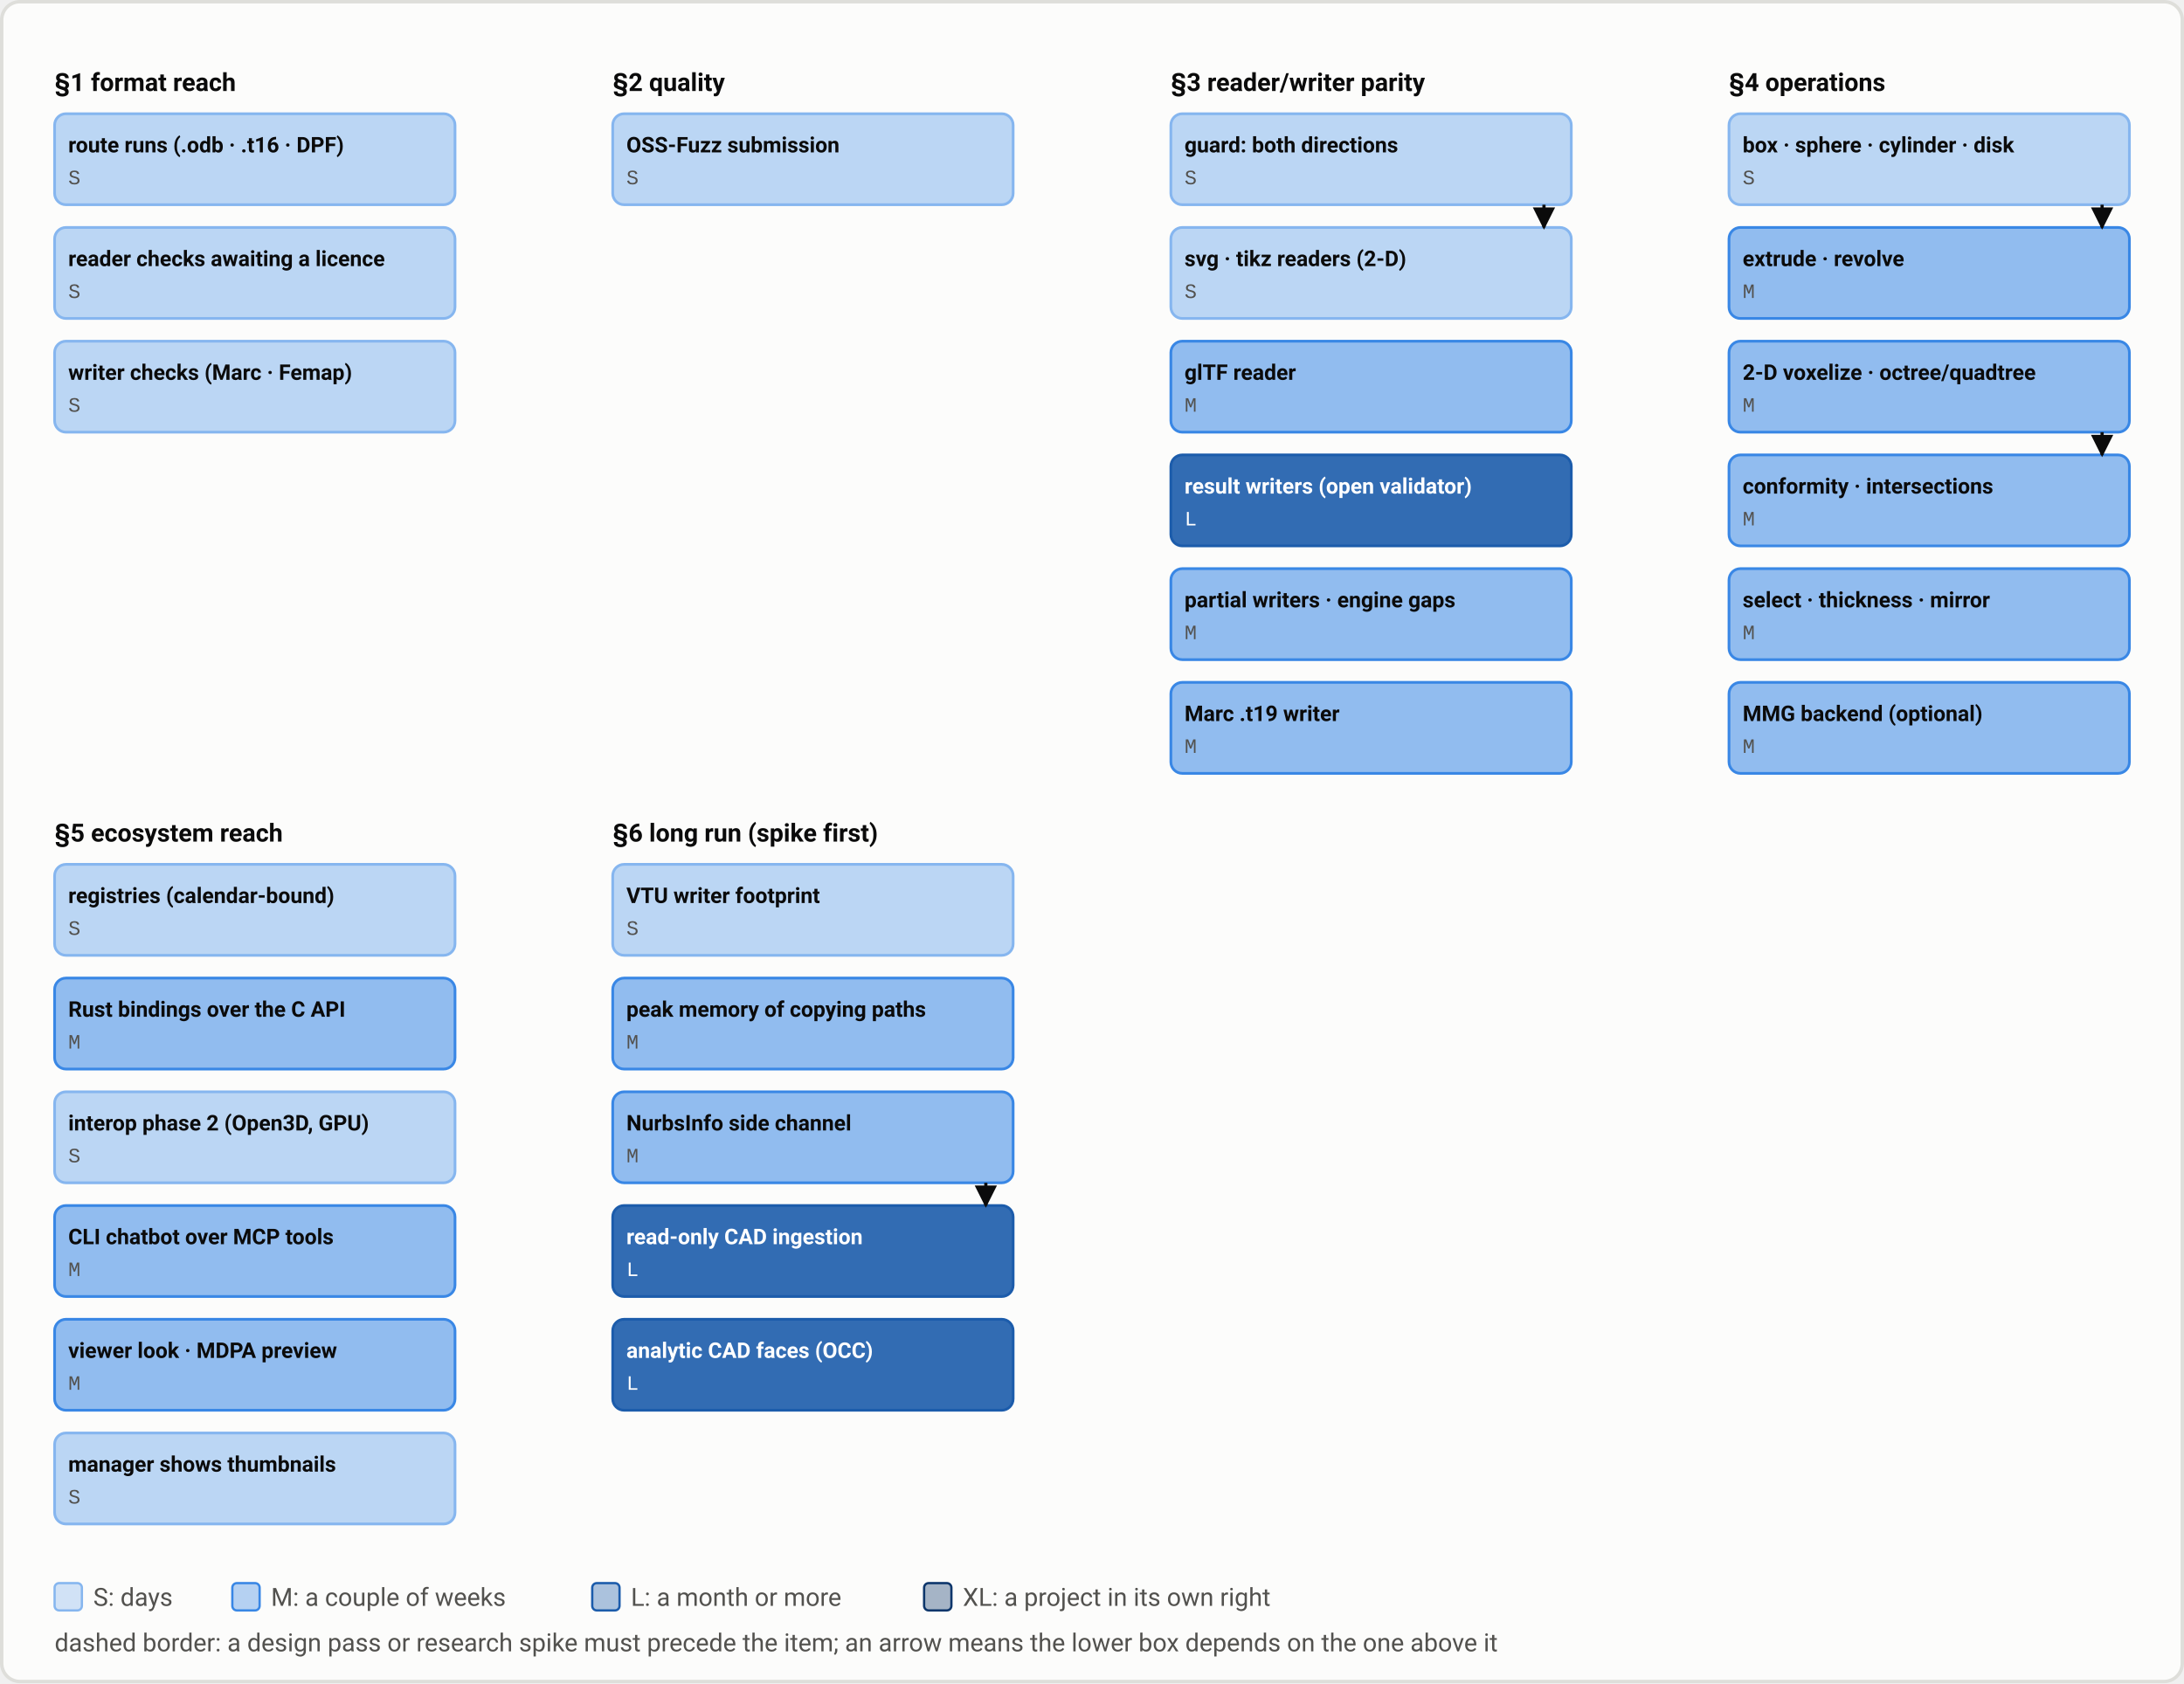
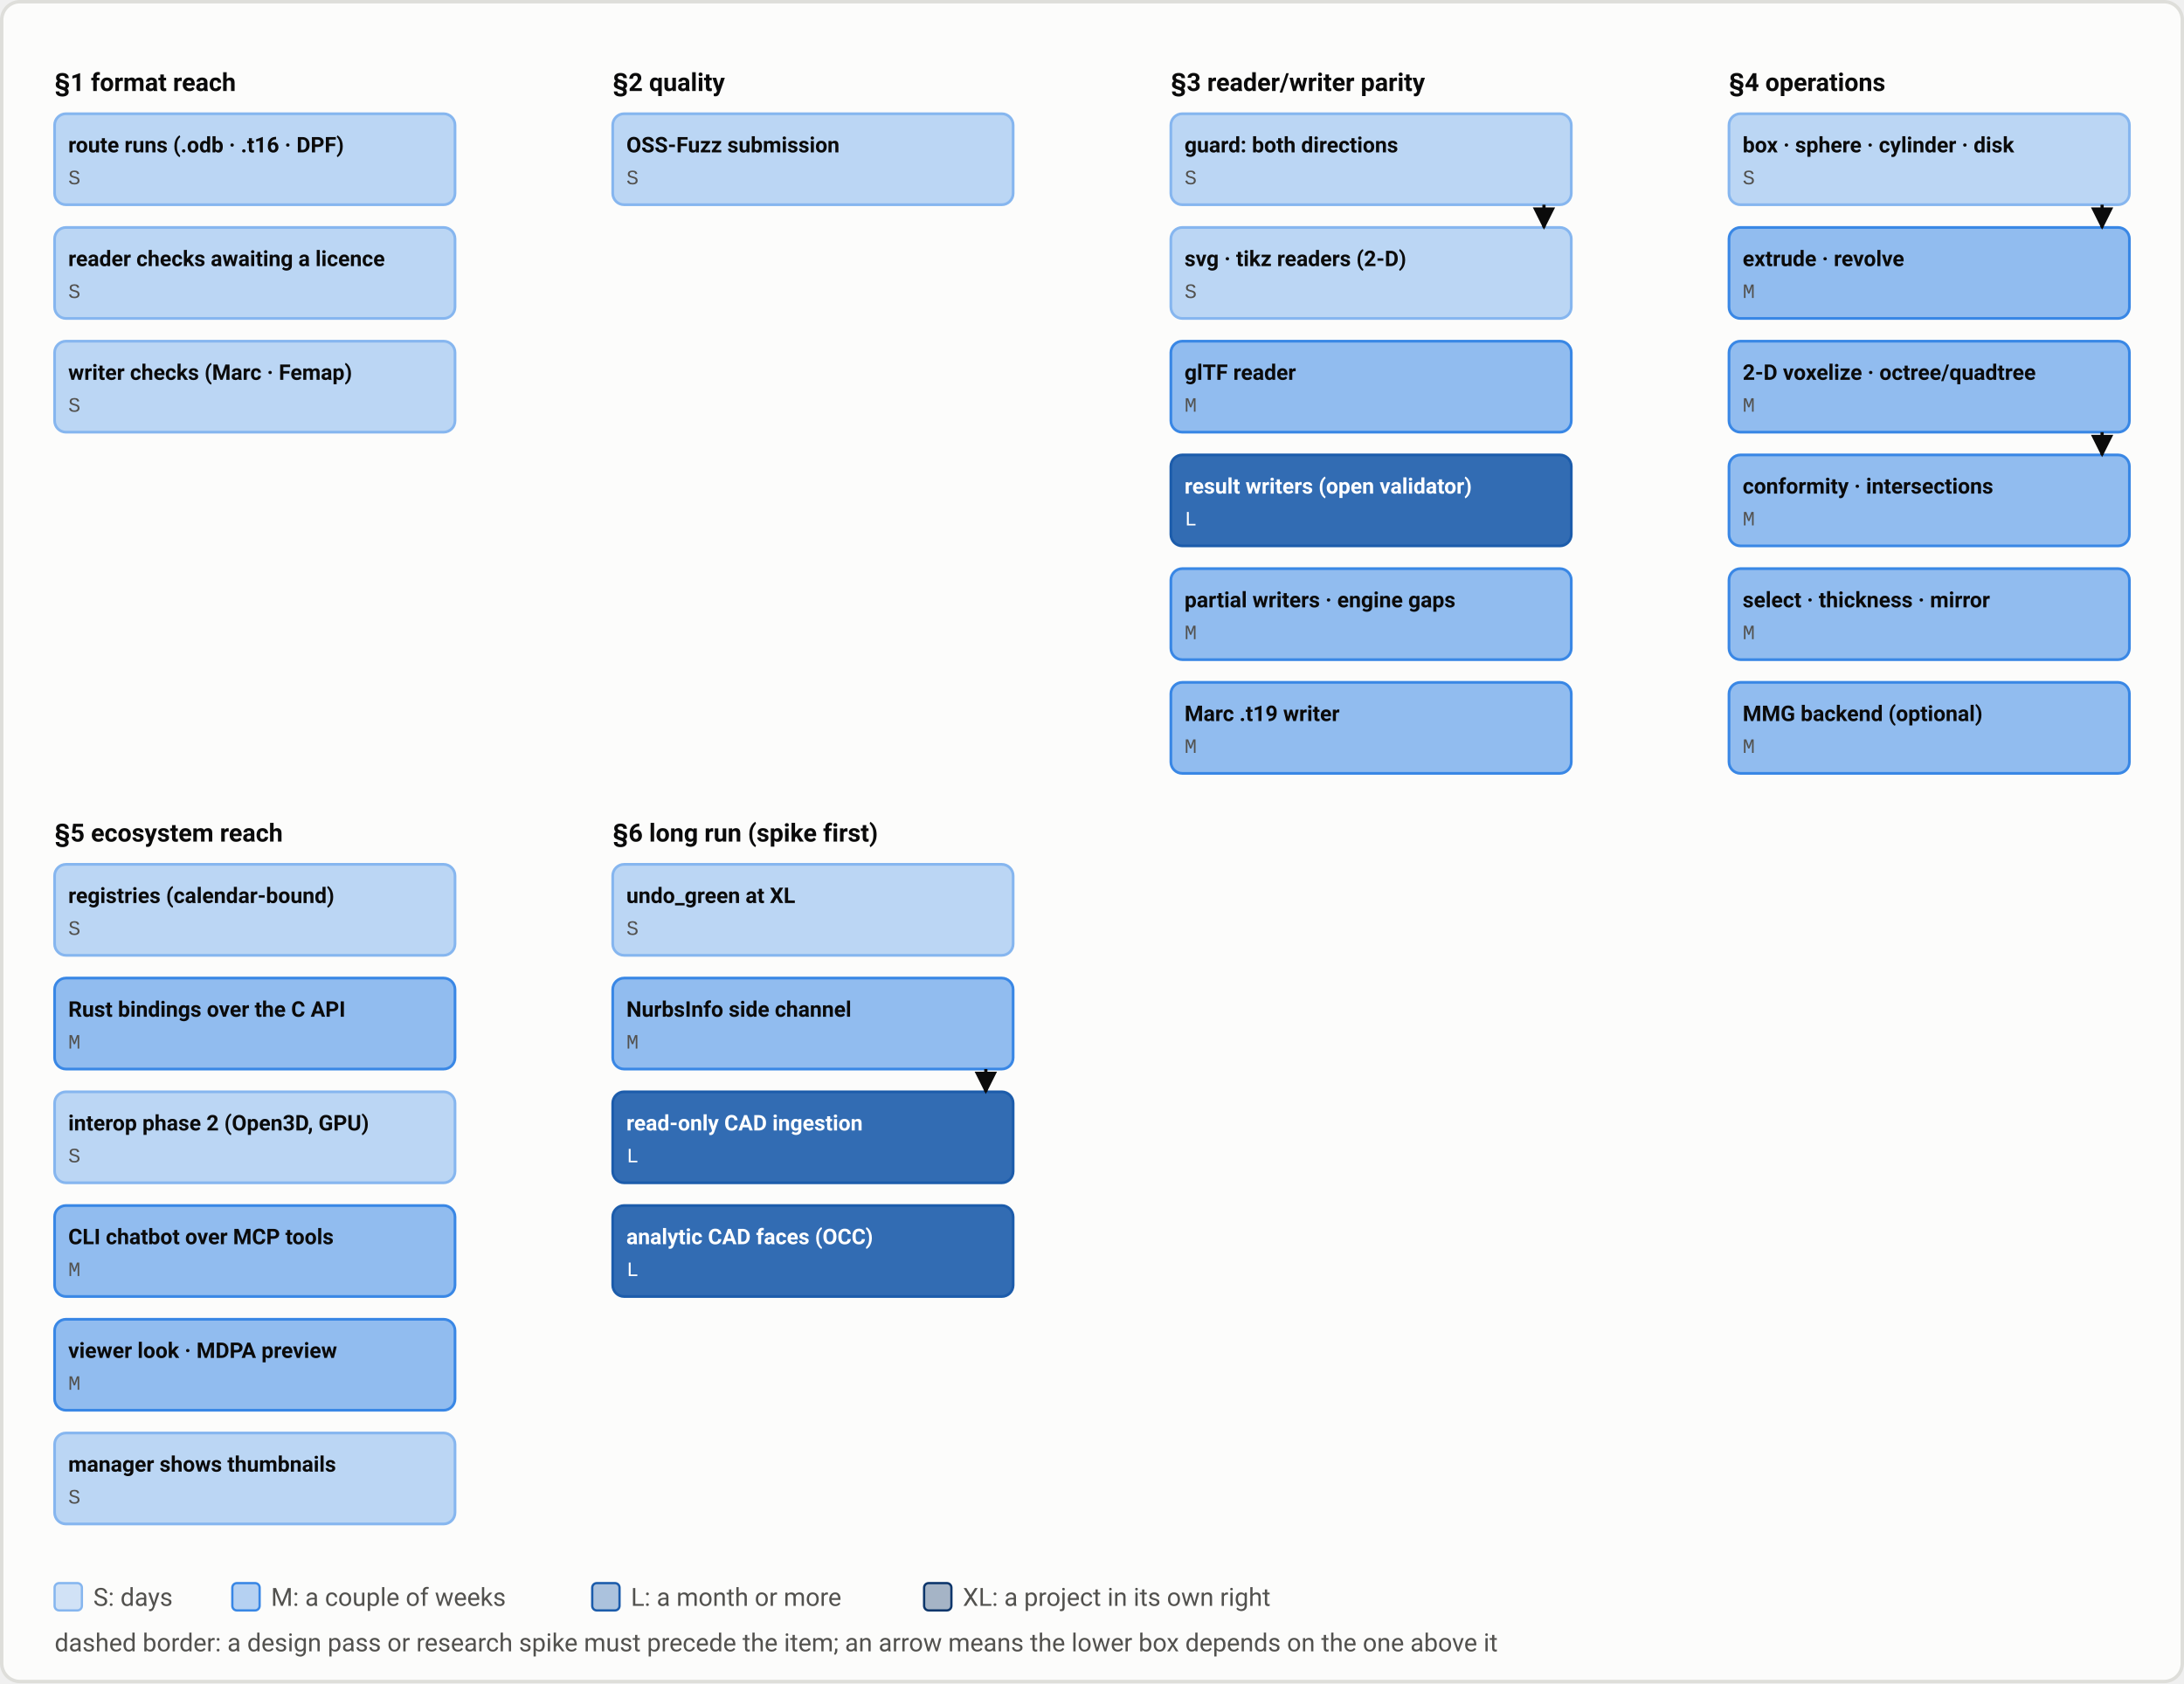
<svg xmlns="http://www.w3.org/2000/svg" viewBox="0 0 960 740" width="960" height="740" font-family="system-ui, -apple-system, 'Segoe UI', Roboto, sans-serif" role="img" aria-label="The roadmap at a glance: open items by section, in recommended order, shaded by effort">
  <defs>
    <marker id="arrow-0b0b0b" viewBox="0 0 10 10" refX="9" refY="5" markerWidth="7" markerHeight="7" orient="auto-start-reverse">
      <path d="M 0 0 L 10 5 L 0 10 z" fill="#0b0b0b" />
    </marker>
  </defs>
  <rect x="0.75" y="0.75" width="958.5" height="738.5" rx="8" fill="#fcfcfb" stroke="#dededa" stroke-width="1.5" />
  <text x="24" y="40" font-family="system-ui, -apple-system, 'Segoe UI', Roboto, sans-serif" font-size="11" font-weight="700" fill="#0b0b0b">§1 format reach</text>
  <rect x="24" y="50" width="176" height="40" rx="5" fill="#86b6ef" fill-opacity="0.55" stroke="#86b6ef" stroke-width="1.2" />
  <text x="30" y="67" font-family="system-ui, -apple-system, 'Segoe UI', Roboto, sans-serif" font-size="9.5" font-weight="600" fill="#0b0b0b">route runs (.odb · .t16 · DPF)</text>
  <text x="30" y="81" font-family="ui-monospace, SFMono-Regular, Menlo, Consolas, 'Liberation Mono', monospace" font-size="9" fill="#52514e">S</text>
  <rect x="24" y="100" width="176" height="40" rx="5" fill="#86b6ef" fill-opacity="0.55" stroke="#86b6ef" stroke-width="1.2" />
  <text x="30" y="117" font-family="system-ui, -apple-system, 'Segoe UI', Roboto, sans-serif" font-size="9.5" font-weight="600" fill="#0b0b0b">reader checks awaiting a licence</text>
  <text x="30" y="131" font-family="ui-monospace, SFMono-Regular, Menlo, Consolas, 'Liberation Mono', monospace" font-size="9" fill="#52514e">S</text>
  <rect x="24" y="150" width="176" height="40" rx="5" fill="#86b6ef" fill-opacity="0.55" stroke="#86b6ef" stroke-width="1.2" />
  <text x="30" y="167" font-family="system-ui, -apple-system, 'Segoe UI', Roboto, sans-serif" font-size="9.5" font-weight="600" fill="#0b0b0b">writer checks (Marc · Femap)</text>
  <text x="30" y="181" font-family="ui-monospace, SFMono-Regular, Menlo, Consolas, 'Liberation Mono', monospace" font-size="9" fill="#52514e">S</text>
  <text x="269.33" y="40" font-family="system-ui, -apple-system, 'Segoe UI', Roboto, sans-serif" font-size="11" font-weight="700" fill="#0b0b0b">§2 quality</text>
  <rect x="269.33" y="50" width="176" height="40" rx="5" fill="#86b6ef" fill-opacity="0.55" stroke="#86b6ef" stroke-width="1.2" />
  <text x="275.33" y="67" font-family="system-ui, -apple-system, 'Segoe UI', Roboto, sans-serif" font-size="9.5" font-weight="600" fill="#0b0b0b">OSS-Fuzz submission</text>
  <text x="275.33" y="81" font-family="ui-monospace, SFMono-Regular, Menlo, Consolas, 'Liberation Mono', monospace" font-size="9" fill="#52514e">S</text>
  <text x="514.67" y="40" font-family="system-ui, -apple-system, 'Segoe UI', Roboto, sans-serif" font-size="11" font-weight="700" fill="#0b0b0b">§3 reader/writer parity</text>
  <rect x="514.67" y="50" width="176" height="40" rx="5" fill="#86b6ef" fill-opacity="0.55" stroke="#86b6ef" stroke-width="1.2" />
  <text x="520.67" y="67" font-family="system-ui, -apple-system, 'Segoe UI', Roboto, sans-serif" font-size="9.5" font-weight="600" fill="#0b0b0b">guard: both directions</text>
  <text x="520.67" y="81" font-family="ui-monospace, SFMono-Regular, Menlo, Consolas, 'Liberation Mono', monospace" font-size="9" fill="#52514e">S</text>
  <rect x="514.67" y="100" width="176" height="40" rx="5" fill="#86b6ef" fill-opacity="0.55" stroke="#86b6ef" stroke-width="1.2" />
  <text x="520.67" y="117" font-family="system-ui, -apple-system, 'Segoe UI', Roboto, sans-serif" font-size="9.5" font-weight="600" fill="#0b0b0b">svg · tikz readers (2-D)</text>
  <text x="520.67" y="131" font-family="ui-monospace, SFMono-Regular, Menlo, Consolas, 'Liberation Mono', monospace" font-size="9" fill="#52514e">S</text>
  <rect x="514.67" y="150" width="176" height="40" rx="5" fill="#3987e5" fill-opacity="0.55" stroke="#3987e5" stroke-width="1.2" />
  <text x="520.67" y="167" font-family="system-ui, -apple-system, 'Segoe UI', Roboto, sans-serif" font-size="9.5" font-weight="600" fill="#0b0b0b">glTF reader</text>
  <text x="520.67" y="181" font-family="ui-monospace, SFMono-Regular, Menlo, Consolas, 'Liberation Mono', monospace" font-size="9" fill="#52514e">M</text>
  <rect x="514.67" y="200" width="176" height="40" rx="5" fill="#1c5cab" fill-opacity="0.9" stroke="#1c5cab" stroke-width="1.2" />
  <text x="520.67" y="217" font-family="system-ui, -apple-system, 'Segoe UI', Roboto, sans-serif" font-size="9.5" font-weight="600" fill="#ffffff">result writers (open validator)</text>
  <text x="520.67" y="231" font-family="ui-monospace, SFMono-Regular, Menlo, Consolas, 'Liberation Mono', monospace" font-size="9" fill="#ffffff">L</text>
  <rect x="514.67" y="250" width="176" height="40" rx="5" fill="#3987e5" fill-opacity="0.55" stroke="#3987e5" stroke-width="1.2" />
  <text x="520.67" y="267" font-family="system-ui, -apple-system, 'Segoe UI', Roboto, sans-serif" font-size="9.5" font-weight="600" fill="#0b0b0b">partial writers · engine gaps</text>
  <text x="520.67" y="281" font-family="ui-monospace, SFMono-Regular, Menlo, Consolas, 'Liberation Mono', monospace" font-size="9" fill="#52514e">M</text>
  <rect x="514.67" y="300" width="176" height="40" rx="5" fill="#3987e5" fill-opacity="0.55" stroke="#3987e5" stroke-width="1.2" />
  <text x="520.67" y="317" font-family="system-ui, -apple-system, 'Segoe UI', Roboto, sans-serif" font-size="9.5" font-weight="600" fill="#0b0b0b">Marc .t19 writer</text>
  <text x="520.67" y="331" font-family="ui-monospace, SFMono-Regular, Menlo, Consolas, 'Liberation Mono', monospace" font-size="9" fill="#52514e">M</text>
  <line x1="678.67" y1="90" x2="678.67" y2="100" stroke="#0b0b0b" stroke-width="1.4" marker-end="url(#arrow-0b0b0b)" />
  <text x="760" y="40" font-family="system-ui, -apple-system, 'Segoe UI', Roboto, sans-serif" font-size="11" font-weight="700" fill="#0b0b0b">§4 operations</text>
  <rect x="760" y="50" width="176" height="40" rx="5" fill="#86b6ef" fill-opacity="0.55" stroke="#86b6ef" stroke-width="1.2" />
  <text x="766" y="67" font-family="system-ui, -apple-system, 'Segoe UI', Roboto, sans-serif" font-size="9.5" font-weight="600" fill="#0b0b0b">box · sphere · cylinder · disk</text>
  <text x="766" y="81" font-family="ui-monospace, SFMono-Regular, Menlo, Consolas, 'Liberation Mono', monospace" font-size="9" fill="#52514e">S</text>
  <rect x="760" y="100" width="176" height="40" rx="5" fill="#3987e5" fill-opacity="0.55" stroke="#3987e5" stroke-width="1.2" />
  <text x="766" y="117" font-family="system-ui, -apple-system, 'Segoe UI', Roboto, sans-serif" font-size="9.5" font-weight="600" fill="#0b0b0b">extrude · revolve</text>
  <text x="766" y="131" font-family="ui-monospace, SFMono-Regular, Menlo, Consolas, 'Liberation Mono', monospace" font-size="9" fill="#52514e">M</text>
  <rect x="760" y="150" width="176" height="40" rx="5" fill="#3987e5" fill-opacity="0.55" stroke="#3987e5" stroke-width="1.2" />
  <text x="766" y="167" font-family="system-ui, -apple-system, 'Segoe UI', Roboto, sans-serif" font-size="9.5" font-weight="600" fill="#0b0b0b">2-D voxelize · octree/quadtree</text>
  <text x="766" y="181" font-family="ui-monospace, SFMono-Regular, Menlo, Consolas, 'Liberation Mono', monospace" font-size="9" fill="#52514e">M</text>
  <rect x="760" y="200" width="176" height="40" rx="5" fill="#3987e5" fill-opacity="0.55" stroke="#3987e5" stroke-width="1.2" />
  <text x="766" y="217" font-family="system-ui, -apple-system, 'Segoe UI', Roboto, sans-serif" font-size="9.5" font-weight="600" fill="#0b0b0b">conformity · intersections</text>
  <text x="766" y="231" font-family="ui-monospace, SFMono-Regular, Menlo, Consolas, 'Liberation Mono', monospace" font-size="9" fill="#52514e">M</text>
  <rect x="760" y="250" width="176" height="40" rx="5" fill="#3987e5" fill-opacity="0.55" stroke="#3987e5" stroke-width="1.2" />
  <text x="766" y="267" font-family="system-ui, -apple-system, 'Segoe UI', Roboto, sans-serif" font-size="9.5" font-weight="600" fill="#0b0b0b">select · thickness · mirror</text>
  <text x="766" y="281" font-family="ui-monospace, SFMono-Regular, Menlo, Consolas, 'Liberation Mono', monospace" font-size="9" fill="#52514e">M</text>
  <rect x="760" y="300" width="176" height="40" rx="5" fill="#3987e5" fill-opacity="0.55" stroke="#3987e5" stroke-width="1.2" />
  <text x="766" y="317" font-family="system-ui, -apple-system, 'Segoe UI', Roboto, sans-serif" font-size="9.5" font-weight="600" fill="#0b0b0b">MMG backend (optional)</text>
  <text x="766" y="331" font-family="ui-monospace, SFMono-Regular, Menlo, Consolas, 'Liberation Mono', monospace" font-size="9" fill="#52514e">M</text>
  <line x1="924" y1="90" x2="924" y2="100" stroke="#0b0b0b" stroke-width="1.4" marker-end="url(#arrow-0b0b0b)" />
  <line x1="924" y1="190" x2="924" y2="200" stroke="#0b0b0b" stroke-width="1.4" marker-end="url(#arrow-0b0b0b)" />
  <text x="24" y="370" font-family="system-ui, -apple-system, 'Segoe UI', Roboto, sans-serif" font-size="11" font-weight="700" fill="#0b0b0b">§5 ecosystem reach</text>
  <rect x="24" y="380" width="176" height="40" rx="5" fill="#86b6ef" fill-opacity="0.55" stroke="#86b6ef" stroke-width="1.2" />
  <text x="30" y="397" font-family="system-ui, -apple-system, 'Segoe UI', Roboto, sans-serif" font-size="9.5" font-weight="600" fill="#0b0b0b">registries (calendar-bound)</text>
  <text x="30" y="411" font-family="ui-monospace, SFMono-Regular, Menlo, Consolas, 'Liberation Mono', monospace" font-size="9" fill="#52514e">S</text>
  <rect x="24" y="430" width="176" height="40" rx="5" fill="#3987e5" fill-opacity="0.55" stroke="#3987e5" stroke-width="1.2" />
  <text x="30" y="447" font-family="system-ui, -apple-system, 'Segoe UI', Roboto, sans-serif" font-size="9.5" font-weight="600" fill="#0b0b0b">Rust bindings over the C API</text>
  <text x="30" y="461" font-family="ui-monospace, SFMono-Regular, Menlo, Consolas, 'Liberation Mono', monospace" font-size="9" fill="#52514e">M</text>
  <rect x="24" y="480" width="176" height="40" rx="5" fill="#86b6ef" fill-opacity="0.55" stroke="#86b6ef" stroke-width="1.2" />
  <text x="30" y="497" font-family="system-ui, -apple-system, 'Segoe UI', Roboto, sans-serif" font-size="9.5" font-weight="600" fill="#0b0b0b">interop phase 2 (Open3D, GPU)</text>
  <text x="30" y="511" font-family="ui-monospace, SFMono-Regular, Menlo, Consolas, 'Liberation Mono', monospace" font-size="9" fill="#52514e">S</text>
  <rect x="24" y="530" width="176" height="40" rx="5" fill="#3987e5" fill-opacity="0.55" stroke="#3987e5" stroke-width="1.2" />
  <text x="30" y="547" font-family="system-ui, -apple-system, 'Segoe UI', Roboto, sans-serif" font-size="9.5" font-weight="600" fill="#0b0b0b">CLI chatbot over MCP tools</text>
  <text x="30" y="561" font-family="ui-monospace, SFMono-Regular, Menlo, Consolas, 'Liberation Mono', monospace" font-size="9" fill="#52514e">M</text>
  <rect x="24" y="580" width="176" height="40" rx="5" fill="#3987e5" fill-opacity="0.55" stroke="#3987e5" stroke-width="1.2" />
  <text x="30" y="597" font-family="system-ui, -apple-system, 'Segoe UI', Roboto, sans-serif" font-size="9.5" font-weight="600" fill="#0b0b0b">viewer look · MDPA preview</text>
  <text x="30" y="611" font-family="ui-monospace, SFMono-Regular, Menlo, Consolas, 'Liberation Mono', monospace" font-size="9" fill="#52514e">M</text>
  <rect x="24" y="630" width="176" height="40" rx="5" fill="#86b6ef" fill-opacity="0.55" stroke="#86b6ef" stroke-width="1.2" />
  <text x="30" y="647" font-family="system-ui, -apple-system, 'Segoe UI', Roboto, sans-serif" font-size="9.5" font-weight="600" fill="#0b0b0b">manager shows thumbnails</text>
  <text x="30" y="661" font-family="ui-monospace, SFMono-Regular, Menlo, Consolas, 'Liberation Mono', monospace" font-size="9" fill="#52514e">S</text>
  <text x="269.33" y="370" font-family="system-ui, -apple-system, 'Segoe UI', Roboto, sans-serif" font-size="11" font-weight="700" fill="#0b0b0b">§6 long run (spike first)</text>
  <rect x="269.33" y="380" width="176" height="40" rx="5" fill="#86b6ef" fill-opacity="0.55" stroke="#86b6ef" stroke-width="1.2" />
-   <text x="275.33" y="397" font-family="system-ui, -apple-system, 'Segoe UI', Roboto, sans-serif" font-size="9.5" font-weight="600" fill="#0b0b0b">VTU writer footprint</text>
+   <text x="275.33" y="397" font-family="system-ui, -apple-system, 'Segoe UI', Roboto, sans-serif" font-size="9.5" font-weight="600" fill="#0b0b0b">undo_green at XL</text>
  <text x="275.33" y="411" font-family="ui-monospace, SFMono-Regular, Menlo, Consolas, 'Liberation Mono', monospace" font-size="9" fill="#52514e">S</text>
  <rect x="269.33" y="430" width="176" height="40" rx="5" fill="#3987e5" fill-opacity="0.55" stroke="#3987e5" stroke-width="1.2" />
-   <text x="275.33" y="447" font-family="system-ui, -apple-system, 'Segoe UI', Roboto, sans-serif" font-size="9.5" font-weight="600" fill="#0b0b0b">peak memory of copying paths</text>
+   <text x="275.33" y="447" font-family="system-ui, -apple-system, 'Segoe UI', Roboto, sans-serif" font-size="9.5" font-weight="600" fill="#0b0b0b">NurbsInfo side channel</text>
  <text x="275.33" y="461" font-family="ui-monospace, SFMono-Regular, Menlo, Consolas, 'Liberation Mono', monospace" font-size="9" fill="#52514e">M</text>
-   <rect x="269.33" y="480" width="176" height="40" rx="5" fill="#3987e5" fill-opacity="0.55" stroke="#3987e5" stroke-width="1.2" />
-   <text x="275.33" y="497" font-family="system-ui, -apple-system, 'Segoe UI', Roboto, sans-serif" font-size="9.5" font-weight="600" fill="#0b0b0b">NurbsInfo side channel</text>
-   <text x="275.33" y="511" font-family="ui-monospace, SFMono-Regular, Menlo, Consolas, 'Liberation Mono', monospace" font-size="9" fill="#52514e">M</text>
+   <rect x="269.33" y="480" width="176" height="40" rx="5" fill="#1c5cab" fill-opacity="0.9" stroke="#1c5cab" stroke-width="1.2" />
+   <text x="275.33" y="497" font-family="system-ui, -apple-system, 'Segoe UI', Roboto, sans-serif" font-size="9.5" font-weight="600" fill="#ffffff">read-only CAD ingestion</text>
+   <text x="275.33" y="511" font-family="ui-monospace, SFMono-Regular, Menlo, Consolas, 'Liberation Mono', monospace" font-size="9" fill="#ffffff">L</text>
  <rect x="269.33" y="530" width="176" height="40" rx="5" fill="#1c5cab" fill-opacity="0.9" stroke="#1c5cab" stroke-width="1.2" />
-   <text x="275.33" y="547" font-family="system-ui, -apple-system, 'Segoe UI', Roboto, sans-serif" font-size="9.5" font-weight="600" fill="#ffffff">read-only CAD ingestion</text>
+   <text x="275.33" y="547" font-family="system-ui, -apple-system, 'Segoe UI', Roboto, sans-serif" font-size="9.5" font-weight="600" fill="#ffffff">analytic CAD faces (OCC)</text>
  <text x="275.33" y="561" font-family="ui-monospace, SFMono-Regular, Menlo, Consolas, 'Liberation Mono', monospace" font-size="9" fill="#ffffff">L</text>
-   <rect x="269.33" y="580" width="176" height="40" rx="5" fill="#1c5cab" fill-opacity="0.9" stroke="#1c5cab" stroke-width="1.2" />
-   <text x="275.33" y="597" font-family="system-ui, -apple-system, 'Segoe UI', Roboto, sans-serif" font-size="9.5" font-weight="600" fill="#ffffff">analytic CAD faces (OCC)</text>
-   <text x="275.33" y="611" font-family="ui-monospace, SFMono-Regular, Menlo, Consolas, 'Liberation Mono', monospace" font-size="9" fill="#ffffff">L</text>
-   <line x1="433.33" y1="520" x2="433.33" y2="530" stroke="#0b0b0b" stroke-width="1.4" marker-end="url(#arrow-0b0b0b)" />
+   <line x1="433.33" y1="470" x2="433.33" y2="480" stroke="#0b0b0b" stroke-width="1.4" marker-end="url(#arrow-0b0b0b)" />
  <rect x="24" y="696" width="12" height="12" rx="2" fill="#86b6ef" fill-opacity="0.36" stroke="#86b6ef" stroke-width="1" />
  <text x="41" y="706" font-family="system-ui, -apple-system, 'Segoe UI', Roboto, sans-serif" font-size="11" fill="#52514e">S: days</text>
  <rect x="102.12" y="696" width="12" height="12" rx="2" fill="#3987e5" fill-opacity="0.36" stroke="#3987e5" stroke-width="1" />
  <text x="119.12" y="706" font-family="system-ui, -apple-system, 'Segoe UI', Roboto, sans-serif" font-size="11" fill="#52514e">M: a couple of weeks</text>
  <rect x="260.32" y="696" width="12" height="12" rx="2" fill="#1c5cab" fill-opacity="0.36" stroke="#1c5cab" stroke-width="1" />
  <text x="277.32" y="706" font-family="system-ui, -apple-system, 'Segoe UI', Roboto, sans-serif" font-size="11" fill="#52514e">L: a month or more</text>
  <rect x="406.2" y="696" width="12" height="12" rx="2" fill="#0d366b" fill-opacity="0.36" stroke="#0d366b" stroke-width="1" />
  <text x="423.2" y="706" font-family="system-ui, -apple-system, 'Segoe UI', Roboto, sans-serif" font-size="11" fill="#52514e">XL: a project in its own right</text>
  <text x="24" y="726" font-family="system-ui, -apple-system, 'Segoe UI', Roboto, sans-serif" font-size="11" fill="#52514e">dashed border: a design pass or research spike must precede the item; an arrow means the lower box depends on the one above it</text>
</svg>
